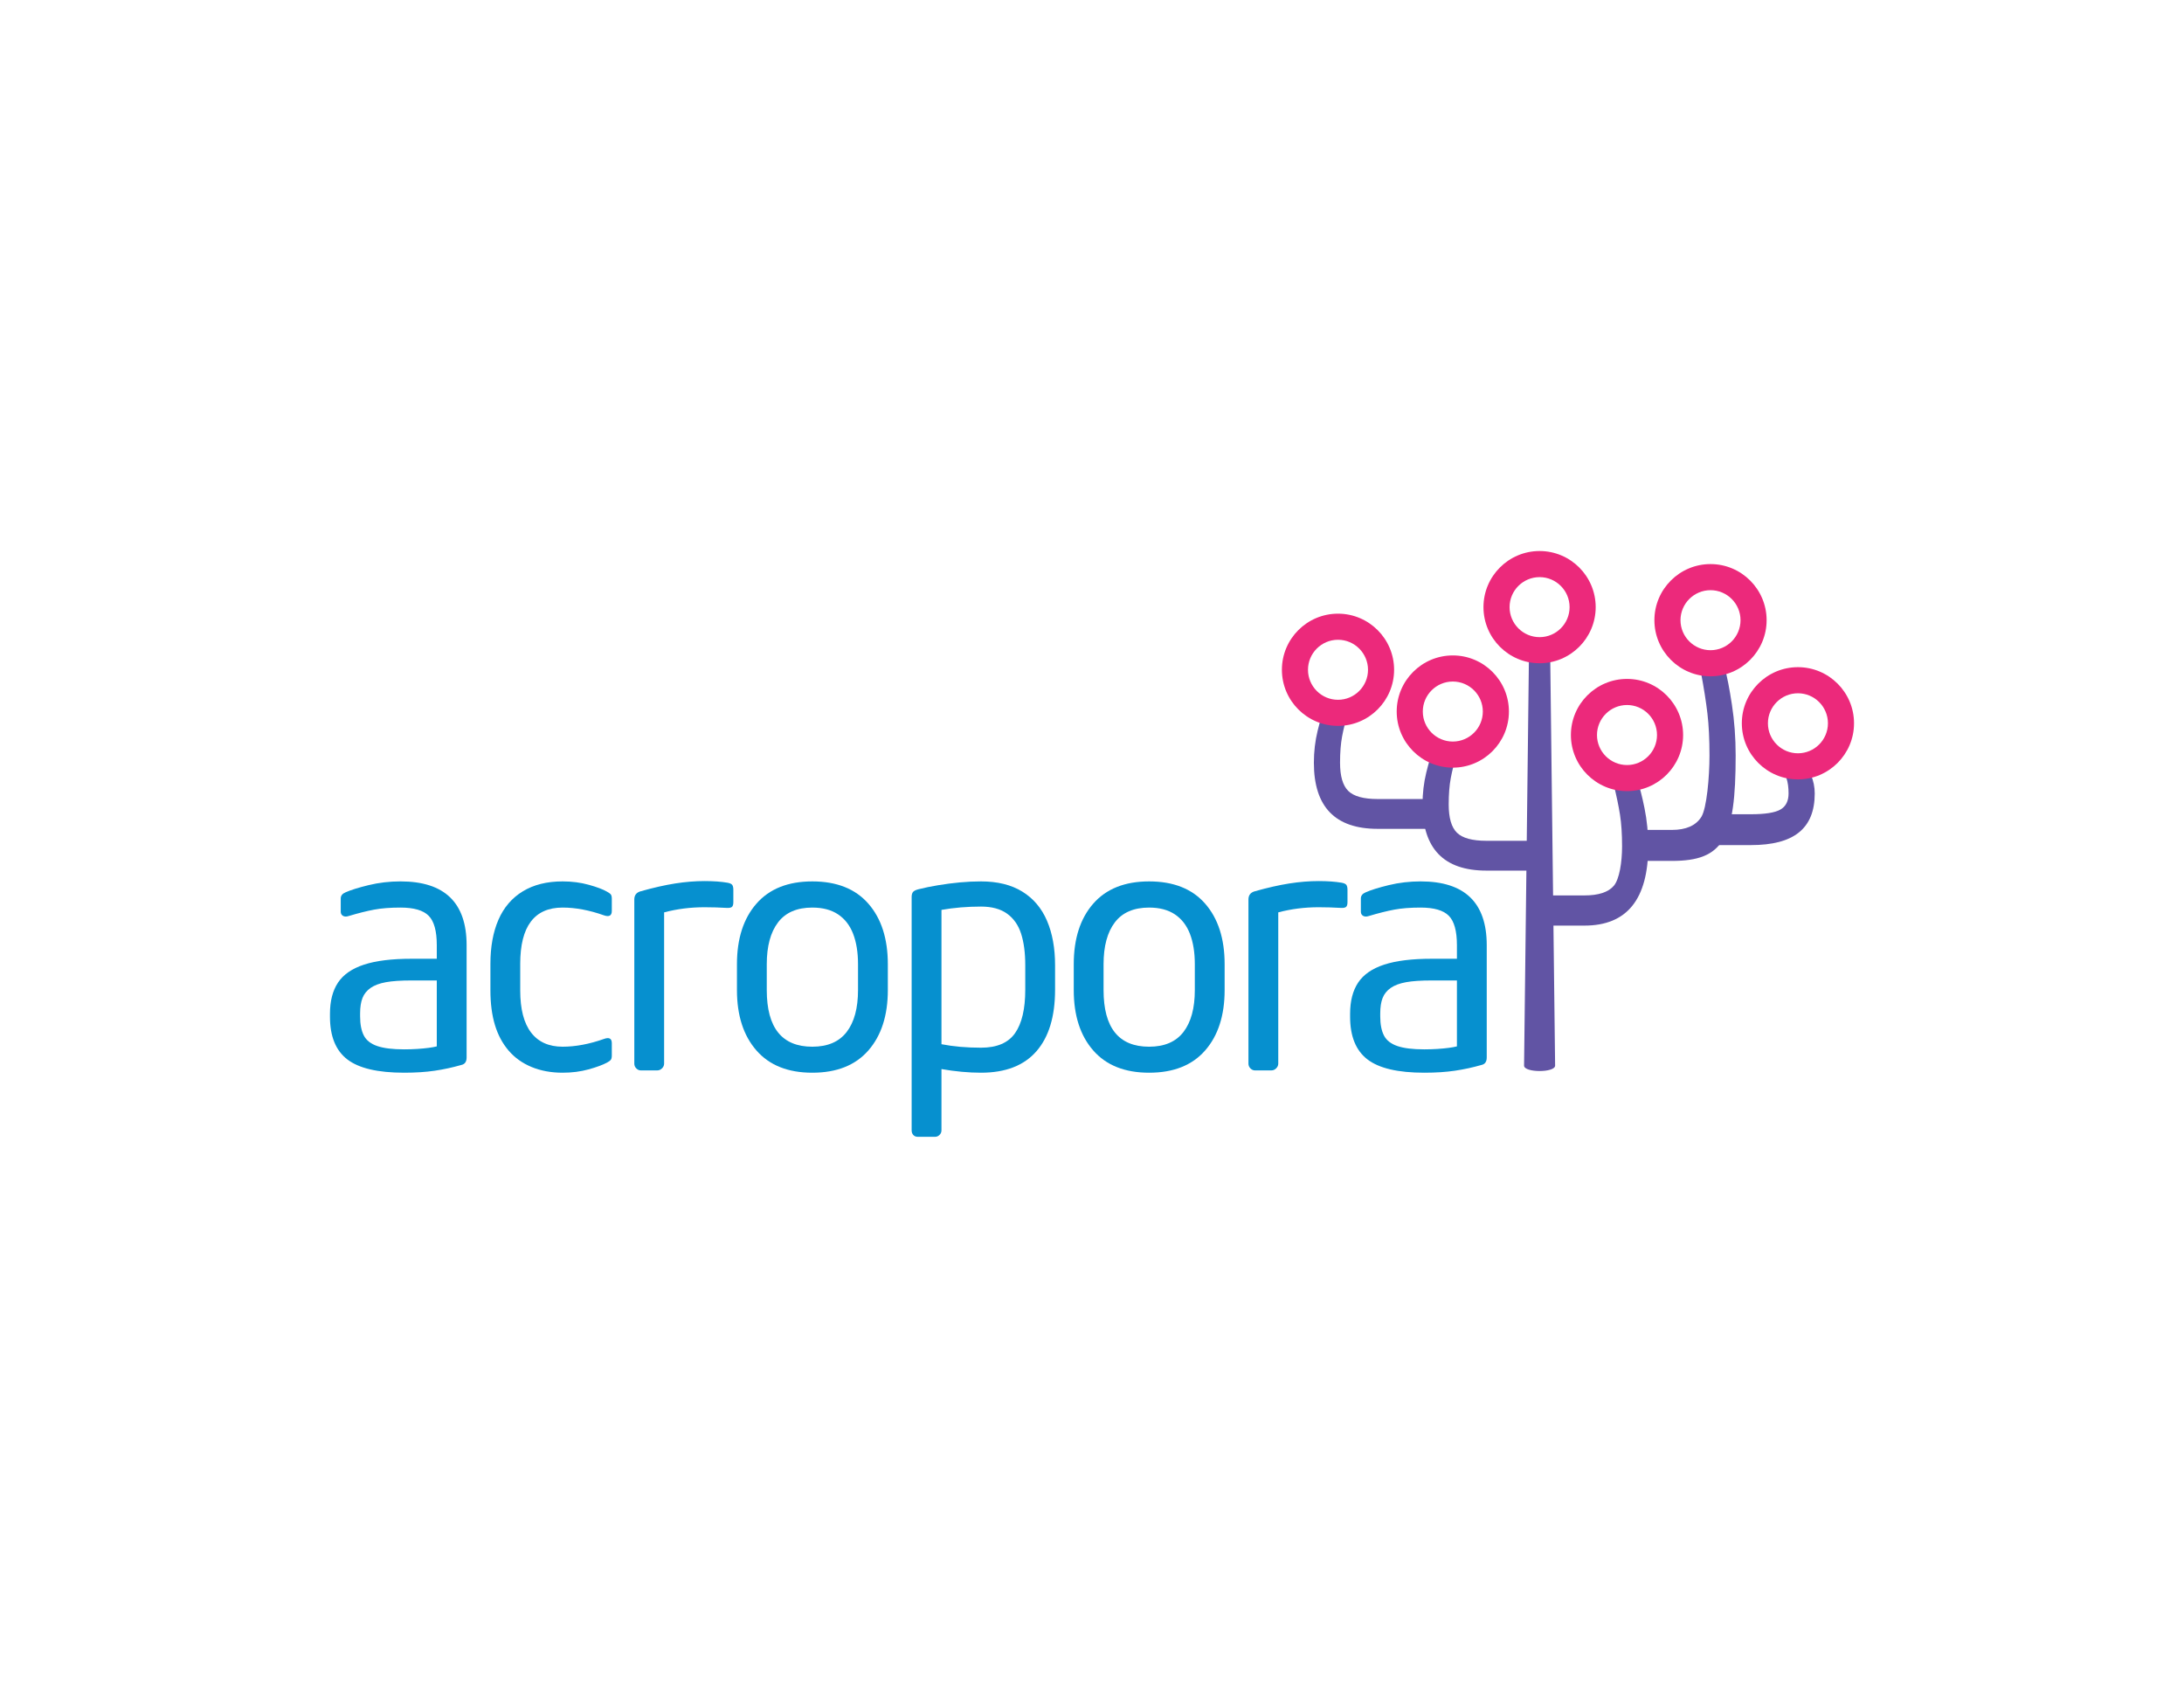
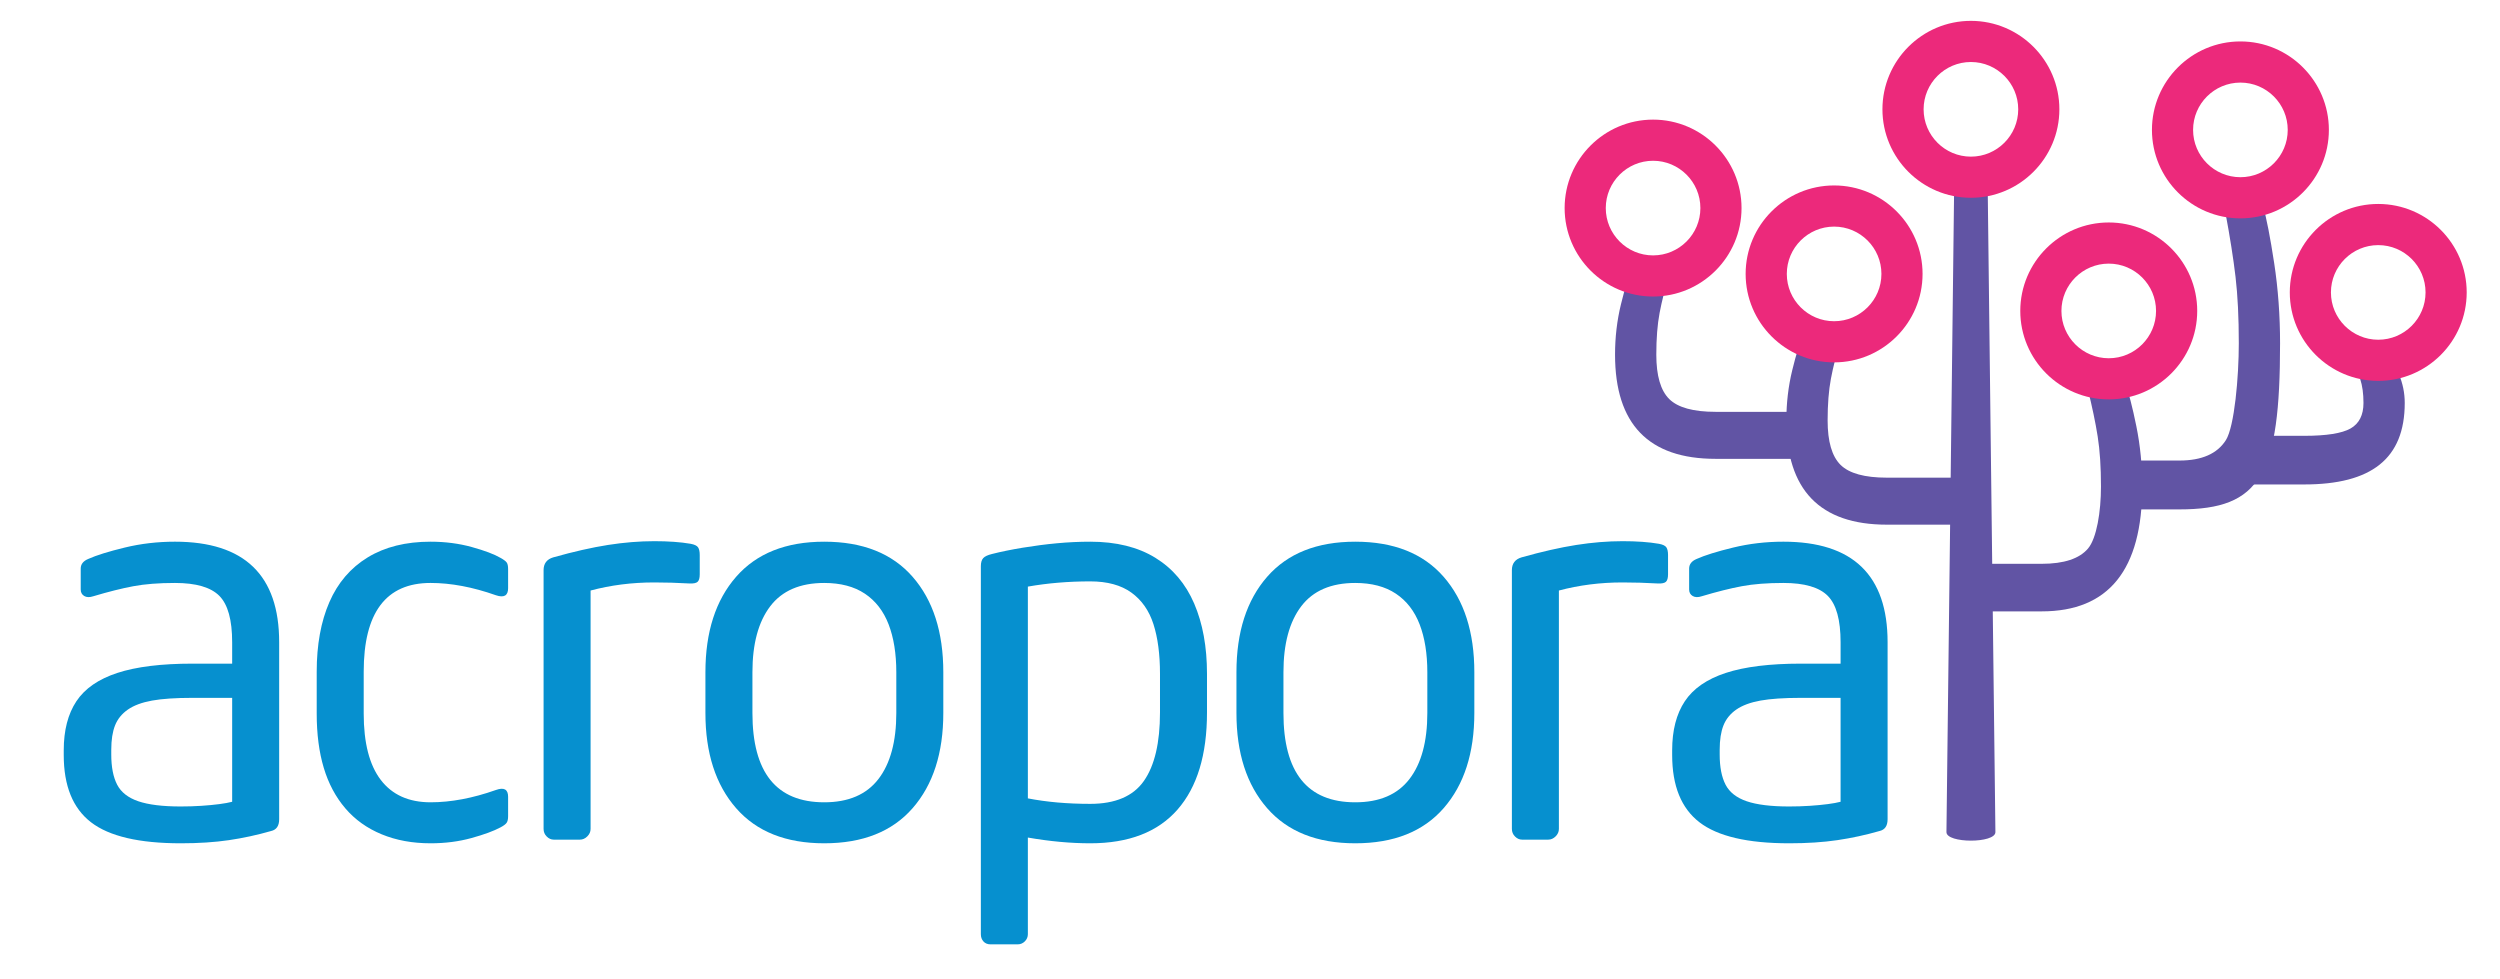
- <svg xmlns="http://www.w3.org/2000/svg" version="1.1" id="FINAL_ART" x="0px" y="0px" width="792px" height="612px" viewBox="0 0 792 612" enable-background="new 0 0 792 612" xml:space="preserve">
+ <svg xmlns="http://www.w3.org/2000/svg" version="1.1" id="FINAL_ART" x="0px" y="0px" width="575px" height="225px" viewBox="105 195 575 225" enable-background="new 105 195 575 225" xml:space="preserve">
  <g id="full_color">
    <g id="tree">
      <g id="branches">
        <path fill="#6154A4" d="M563.944,386.387l-1.802-150.629c0-2.613-7.661-2.613-7.661,0l-1.799,150.629     C552.683,389,563.944,389,563.944,386.387z" />
        <path fill="#6154A4" d="M558.313,324.676h16.277c5.124,0,8.678-1.18,10.661-3.523c1.98-2.354,2.974-8.449,2.974-14.256     c0-4.459-0.252-8.288-0.753-11.481c-0.501-3.19-1.271-6.876-2.312-11.048c-0.281-1.011-0.261-1.834,0.062-2.484     c0.319-0.647,0.82-0.97,1.5-0.97h4.805c1.002,0,1.743,0.694,2.224,2.086c0.841,2.253,1.711,5.602,2.61,10.04     c0.902,4.438,1.354,9.062,1.354,13.857c0,19.148-7.708,28.719-23.124,28.719h-16.277V324.676z" />
        <path fill="#6154A4" d="M555.264,315.674h-16.277c-15.416,0-23.124-7.986-23.124-23.965c0-4.002,0.451-7.857,1.354-11.561     c0.899-3.703,1.77-6.498,2.61-8.379c0.48-1.16,1.222-1.74,2.224-1.74h4.805c0.68,0,1.181,0.27,1.5,0.809     c0.322,0.545,0.343,1.23,0.062,2.074c-1.04,3.48-1.811,6.557-2.312,9.217c-0.501,2.666-0.753,5.859-0.753,9.58     c0,4.846,0.993,8.25,2.974,10.213c1.983,1.957,5.537,2.941,10.661,2.941h16.277V315.674z" />
        <path fill="#6154A4" d="M518.862,300.533h-19.277c-15.416,0-23.124-7.986-23.124-23.965c0-4.002,0.451-7.857,1.354-11.561     c0.899-3.703,1.77-6.498,2.61-8.379c0.48-1.16,1.222-1.74,2.224-1.74h4.805c0.68,0,1.181,0.27,1.5,0.809     c0.322,0.545,0.343,1.23,0.062,2.074c-1.04,3.48-1.811,6.557-2.312,9.217c-0.501,2.666-0.753,5.859-0.753,9.58     c0,4.846,0.993,8.25,2.974,10.213c1.983,1.957,5.537,2.941,10.661,2.941h19.277V300.533z" />
        <path fill="#6154A4" d="M618.688,295.239h16.277c5.124,0,8.678-0.565,10.661-1.688c1.98-1.128,2.974-3.085,2.974-5.868     c0-2.136-0.252-3.97-0.753-5.502c-0.501-1.526-1.271-3.293-2.312-5.294c-0.281-0.483-0.261-0.879,0.062-1.189     c0.319-0.311,0.82-0.466,1.5-0.466h4.805c1.002,0,1.743,0.334,2.224,0.999c0.841,1.081,1.711,2.687,2.61,4.813     c0.902,2.127,1.354,4.342,1.354,6.639c0,12.85-7.708,18.741-23.124,18.741h-16.277V295.239z" />
        <path fill="#6154A4" d="M590.013,300.923h16.277c5.124,0,8.678-1.57,10.661-4.69c1.98-3.129,2.974-14.558,2.974-22.283     c0-5.933-0.252-11.024-0.753-15.275c-0.501-4.242-1.271-9.146-2.312-14.695c-0.281-1.345-0.261-2.438,0.062-3.308     c0.319-0.858,0.82-1.289,1.5-1.289h4.805c1.002,0,1.743,0.926,2.224,2.774c0.841,3,1.711,7.456,2.61,13.359     c0.902,5.906,1.354,12.053,1.354,18.434c0,30.258-4.441,38.211-23.124,38.211h-16.277V300.923z" />
      </g>
      <g id="buds">
        <path fill="#EC297B" d="M590.016,286.86c-11.221,0-20.35-9.126-20.35-20.344c0-11.221,9.129-20.347,20.35-20.347     c11.215,0,20.344,9.126,20.344,20.347C610.359,277.734,601.23,286.86,590.016,286.86L590.016,286.86z M590.016,255.633     c-6,0-10.887,4.881-10.887,10.884c0,5.997,4.887,10.881,10.887,10.881s10.875-4.884,10.875-10.881     C600.891,260.514,596.016,255.633,590.016,255.633L590.016,255.633z" />
        <path fill="#EC297B" d="M558.311,240.489c-11.221,0-20.35-9.129-20.35-20.347s9.129-20.344,20.35-20.344     c11.215,0,20.344,9.126,20.344,20.344S569.525,240.489,558.311,240.489L558.311,240.489z M558.311,209.262     c-6,0-10.881,4.881-10.881,10.881s4.881,10.884,10.881,10.884s10.881-4.884,10.881-10.884S564.311,209.262,558.311,209.262     L558.311,209.262z" />
        <path fill="#EC297B" d="M485.209,263.203c-11.221,0-20.344-9.129-20.344-20.347s9.123-20.344,20.344-20.344     c11.215,0,20.344,9.126,20.344,20.344S496.424,263.203,485.209,263.203L485.209,263.203z M485.209,231.976     c-6,0-10.881,4.881-10.881,10.881c0,6.003,4.881,10.884,10.881,10.884c5.994,0,10.881-4.881,10.881-10.884     C496.09,236.856,491.203,231.976,485.209,231.976L485.209,231.976z" />
        <path fill="#EC297B" d="M526.846,278.347c-11.221,0-20.35-9.129-20.35-20.347c0-11.221,9.129-20.347,20.35-20.347     s20.344,9.126,20.344,20.347C547.189,269.218,538.066,278.347,526.846,278.347L526.846,278.347z M526.846,247.119     c-6,0-10.881,4.878-10.881,10.881c0,6,4.881,10.881,10.881,10.881S537.727,264,537.727,258     C537.727,251.997,532.846,247.119,526.846,247.119L526.846,247.119z" />
        <path fill="#EC297B" d="M651.996,282.604c-11.221,0-20.344-9.126-20.344-20.347c0-11.218,9.123-20.347,20.344-20.347     s20.344,9.129,20.344,20.347C672.34,273.478,663.217,282.604,651.996,282.604L651.996,282.604z M651.996,251.376     c-6,0-10.881,4.878-10.881,10.881c0,6,4.881,10.881,10.881,10.881s10.881-4.881,10.881-10.881     C662.877,256.254,657.996,251.376,651.996,251.376L651.996,251.376z" />
        <path fill="#EC297B" d="M620.297,245.224c-11.221,0-20.35-9.126-20.35-20.347c0-11.218,9.129-20.347,20.35-20.347     c11.215,0,20.344,9.129,20.344,20.347C640.641,236.098,631.512,245.224,620.297,245.224L620.297,245.224z M620.297,213.996     c-6,0-10.887,4.881-10.887,10.881s4.887,10.881,10.887,10.881s10.881-4.881,10.881-10.881S626.297,213.996,620.297,213.996     L620.297,213.996z" />
      </g>
    </g>
    <g id="acropora">
      <path fill="#0690CF" d="M169.208,383.432c0,1.523-0.621,2.424-1.862,2.703c-3.204,0.922-6.437,1.621-9.699,2.102    c-3.264,0.48-6.958,0.721-11.081,0.721c-9.57,0-16.447-1.611-20.63-4.834c-4.185-3.223-6.276-8.379-6.276-15.465v-1.082    c0-4.604,0.97-8.367,2.913-11.291c1.941-2.922,5.084-5.094,9.429-6.516c4.344-1.422,10.1-2.133,17.267-2.133h9.129v-4.924    c0-5.125-0.981-8.68-2.943-10.66c-1.962-1.982-5.366-2.973-10.21-2.973c-3.724,0-6.917,0.25-9.579,0.75    c-2.664,0.5-5.736,1.271-9.219,2.312c-0.841,0.279-1.532,0.26-2.072-0.061c-0.541-0.32-0.811-0.82-0.811-1.502v-4.805    c0-1,0.58-1.74,1.742-2.221c1.881-0.842,4.674-1.713,8.378-2.613c3.703-0.9,7.557-1.352,11.562-1.352    c15.976,0,23.963,7.709,23.963,23.123V383.432z M158.398,379.408v-23.902h-9.129c-3.884,0-6.987,0.209-9.309,0.629    c-2.323,0.422-4.174,1.111-5.556,2.072c-1.381,0.961-2.363,2.174-2.942,3.635c-0.581,1.461-0.871,3.332-0.871,5.615v1.08    c0,2.883,0.45,5.195,1.352,6.938c0.9,1.742,2.522,3.014,4.864,3.814c2.343,0.801,5.595,1.201,9.76,1.201    c1.641,0,3.223-0.051,4.745-0.15c1.521-0.1,2.892-0.23,4.114-0.391C156.646,379.789,157.637,379.609,158.398,379.408z" />
      <path fill="#0690CF" d="M204.03,388.957c-4.165,0-7.918-0.689-11.261-2.072c-3.344-1.381-6.126-3.371-8.349-5.975    c-2.222-2.604-3.874-5.705-4.955-9.309s-1.622-7.768-1.622-12.492V349.5c0-6.207,0.97-11.541,2.913-16.006    c1.941-4.465,4.884-7.898,8.828-10.301c3.943-2.402,8.758-3.604,14.444-3.604c3.363,0,6.526,0.41,9.489,1.23    c2.962,0.822,5.165,1.652,6.606,2.494c0.721,0.4,1.191,0.75,1.411,1.051c0.22,0.299,0.331,0.811,0.331,1.531v4.385    c0,1.721-0.941,2.262-2.823,1.621c-5.326-1.883-10.33-2.822-15.015-2.822c-10.25,0-15.375,6.807-15.375,20.42v9.609    c0,6.766,1.311,11.861,3.934,15.283c2.622,3.424,6.436,5.137,11.441,5.137c4.685,0,9.689-0.941,15.015-2.824    c1.881-0.68,2.823-0.158,2.823,1.562v4.443c0,0.721-0.12,1.242-0.36,1.562s-0.701,0.66-1.381,1.021    c-1.562,0.84-3.794,1.66-6.696,2.461C210.526,388.557,207.394,388.957,204.03,388.957z" />
      <path fill="#0690CF" d="M255.489,319.471c3.243,0,6.025,0.199,8.348,0.6c0.88,0.16,1.451,0.432,1.712,0.811    c0.26,0.381,0.39,0.971,0.39,1.771v4.445c0,0.84-0.161,1.41-0.48,1.711c-0.321,0.301-0.941,0.432-1.862,0.391    c-2.803-0.16-5.506-0.24-8.108-0.24c-5.125,0-10.01,0.621-14.654,1.861v54.834c0,0.641-0.25,1.211-0.75,1.711    c-0.501,0.502-1.072,0.752-1.712,0.752h-6.006c-0.601,0-1.141-0.24-1.622-0.721s-0.721-1.061-0.721-1.742v-59.518    c0-1.521,0.74-2.502,2.222-2.943c4.685-1.32,8.878-2.271,12.582-2.854C248.531,319.76,252.085,319.471,255.489,319.471z" />
      <path fill="#0690CF" d="M321.961,358.988c0,9.209-2.353,16.506-7.057,21.891c-4.705,5.387-11.481,8.078-20.33,8.078    c-8.809,0-15.565-2.691-20.27-8.078c-4.705-5.385-7.057-12.682-7.057-21.891v-9.369c0-9.248,2.352-16.566,7.057-21.951    c4.705-5.385,11.461-8.078,20.27-8.078c8.848,0,15.625,2.693,20.33,8.078c4.705,5.385,7.057,12.703,7.057,21.951V358.988z     M311.151,358.988v-9.369c0-4.283-0.591-7.957-1.772-11.021c-1.181-3.062-3.003-5.414-5.465-7.057    c-2.463-1.641-5.576-2.461-9.339-2.461c-5.566,0-9.71,1.791-12.432,5.375c-2.723,3.584-4.084,8.639-4.084,15.164v9.369    c0,13.693,5.505,20.541,16.516,20.541c5.565,0,9.719-1.781,12.462-5.346C309.779,370.619,311.151,365.555,311.151,358.988z" />
      <path fill="#0690CF" d="M382.609,358.869c0,9.729-2.263,17.176-6.787,22.342c-4.525,5.164-11.211,7.746-20.06,7.746    c-4.525,0-9.309-0.441-14.354-1.32v22.221c0,0.641-0.231,1.191-0.691,1.652c-0.46,0.459-1.011,0.691-1.651,0.691h-6.246    c-0.681,0-1.222-0.221-1.622-0.662c-0.401-0.441-0.601-1-0.601-1.682v-84.621c0-0.842,0.18-1.463,0.541-1.863    c0.36-0.398,1.041-0.721,2.042-0.961c2.042-0.52,4.394-1,7.057-1.441c2.663-0.439,5.285-0.779,7.868-1.02    c2.582-0.24,5.135-0.361,7.657-0.361c5.965,0,10.95,1.23,14.955,3.693c4.003,2.463,6.986,5.977,8.949,10.541    c1.961,4.564,2.943,9.949,2.943,16.156V358.869z M371.798,358.869v-8.889c0-4.484-0.501-8.289-1.501-11.412    c-1.001-3.123-2.693-5.545-5.075-7.268c-2.382-1.721-5.536-2.582-9.459-2.582c-5.005,0-9.79,0.4-14.354,1.201v48.707    c4.324,0.842,9.108,1.262,14.354,1.262c5.766,0,9.88-1.762,12.342-5.285C370.567,371.08,371.798,365.836,371.798,358.869z" />
      <path fill="#0690CF" d="M444.097,358.988c0,9.209-2.353,16.506-7.057,21.891c-4.705,5.387-11.481,8.078-20.33,8.078    c-8.809,0-15.565-2.691-20.27-8.078c-4.706-5.385-7.057-12.682-7.057-21.891v-9.369c0-9.248,2.352-16.566,7.057-21.951    c4.704-5.385,11.461-8.078,20.27-8.078c8.849,0,15.625,2.693,20.33,8.078c4.704,5.385,7.057,12.703,7.057,21.951V358.988z     M433.286,358.988v-9.369c0-4.283-0.591-7.957-1.771-11.021c-1.182-3.062-3.003-5.414-5.466-7.057    c-2.462-1.641-5.576-2.461-9.339-2.461c-5.565,0-9.71,1.791-12.433,5.375s-4.084,8.639-4.084,15.164v9.369    c0,13.693,5.505,20.541,16.517,20.541c5.564,0,9.719-1.781,12.462-5.346C431.914,370.619,433.286,365.555,433.286,358.988z" />
      <path fill="#0690CF" d="M478.197,319.471c3.244,0,6.026,0.199,8.349,0.6c0.88,0.16,1.451,0.432,1.712,0.811    c0.26,0.381,0.391,0.971,0.391,1.771v4.445c0,0.84-0.161,1.41-0.48,1.711c-0.321,0.301-0.941,0.432-1.862,0.391    c-2.803-0.16-5.506-0.24-8.108-0.24c-5.125,0-10.01,0.621-14.654,1.861v54.834c0,0.641-0.25,1.211-0.75,1.711    c-0.501,0.502-1.072,0.752-1.712,0.752h-6.006c-0.601,0-1.142-0.24-1.622-0.721s-0.721-1.061-0.721-1.742v-59.518    c0-1.521,0.741-2.502,2.223-2.943c4.685-1.32,8.878-2.271,12.582-2.854C471.24,319.76,474.794,319.471,478.197,319.471z" />
      <path fill="#0690CF" d="M539.145,383.432c0,1.523-0.621,2.424-1.861,2.703c-3.204,0.922-6.437,1.621-9.699,2.102    c-3.264,0.48-6.958,0.721-11.081,0.721c-9.57,0-16.446-1.611-20.63-4.834c-4.185-3.223-6.276-8.379-6.276-15.465v-1.082    c0-4.604,0.971-8.367,2.913-11.291c1.941-2.922,5.084-5.094,9.429-6.516c4.344-1.422,10.1-2.133,17.267-2.133h9.129v-4.924    c0-5.125-0.981-8.68-2.942-10.66c-1.962-1.982-5.366-2.973-10.21-2.973c-3.724,0-6.917,0.25-9.579,0.75    c-2.663,0.5-5.735,1.271-9.22,2.312c-0.84,0.279-1.531,0.26-2.071-0.061c-0.541-0.32-0.812-0.82-0.812-1.502v-4.805    c0-1,0.58-1.74,1.742-2.221c1.882-0.842,4.674-1.713,8.378-2.613c3.703-0.9,7.558-1.352,11.562-1.352    c15.976,0,23.963,7.709,23.963,23.123V383.432z M528.334,379.408v-23.902h-9.129c-3.884,0-6.987,0.209-9.309,0.629    c-2.322,0.422-4.174,1.111-5.556,2.072c-1.381,0.961-2.362,2.174-2.942,3.635c-0.581,1.461-0.871,3.332-0.871,5.615v1.08    c0,2.883,0.45,5.195,1.352,6.938c0.9,1.742,2.522,3.014,4.864,3.814c2.343,0.801,5.595,1.201,9.76,1.201    c1.642,0,3.223-0.051,4.745-0.15c1.521-0.1,2.892-0.23,4.113-0.391C526.582,379.789,527.573,379.609,528.334,379.408z" />
    </g>
  </g>
</svg>
